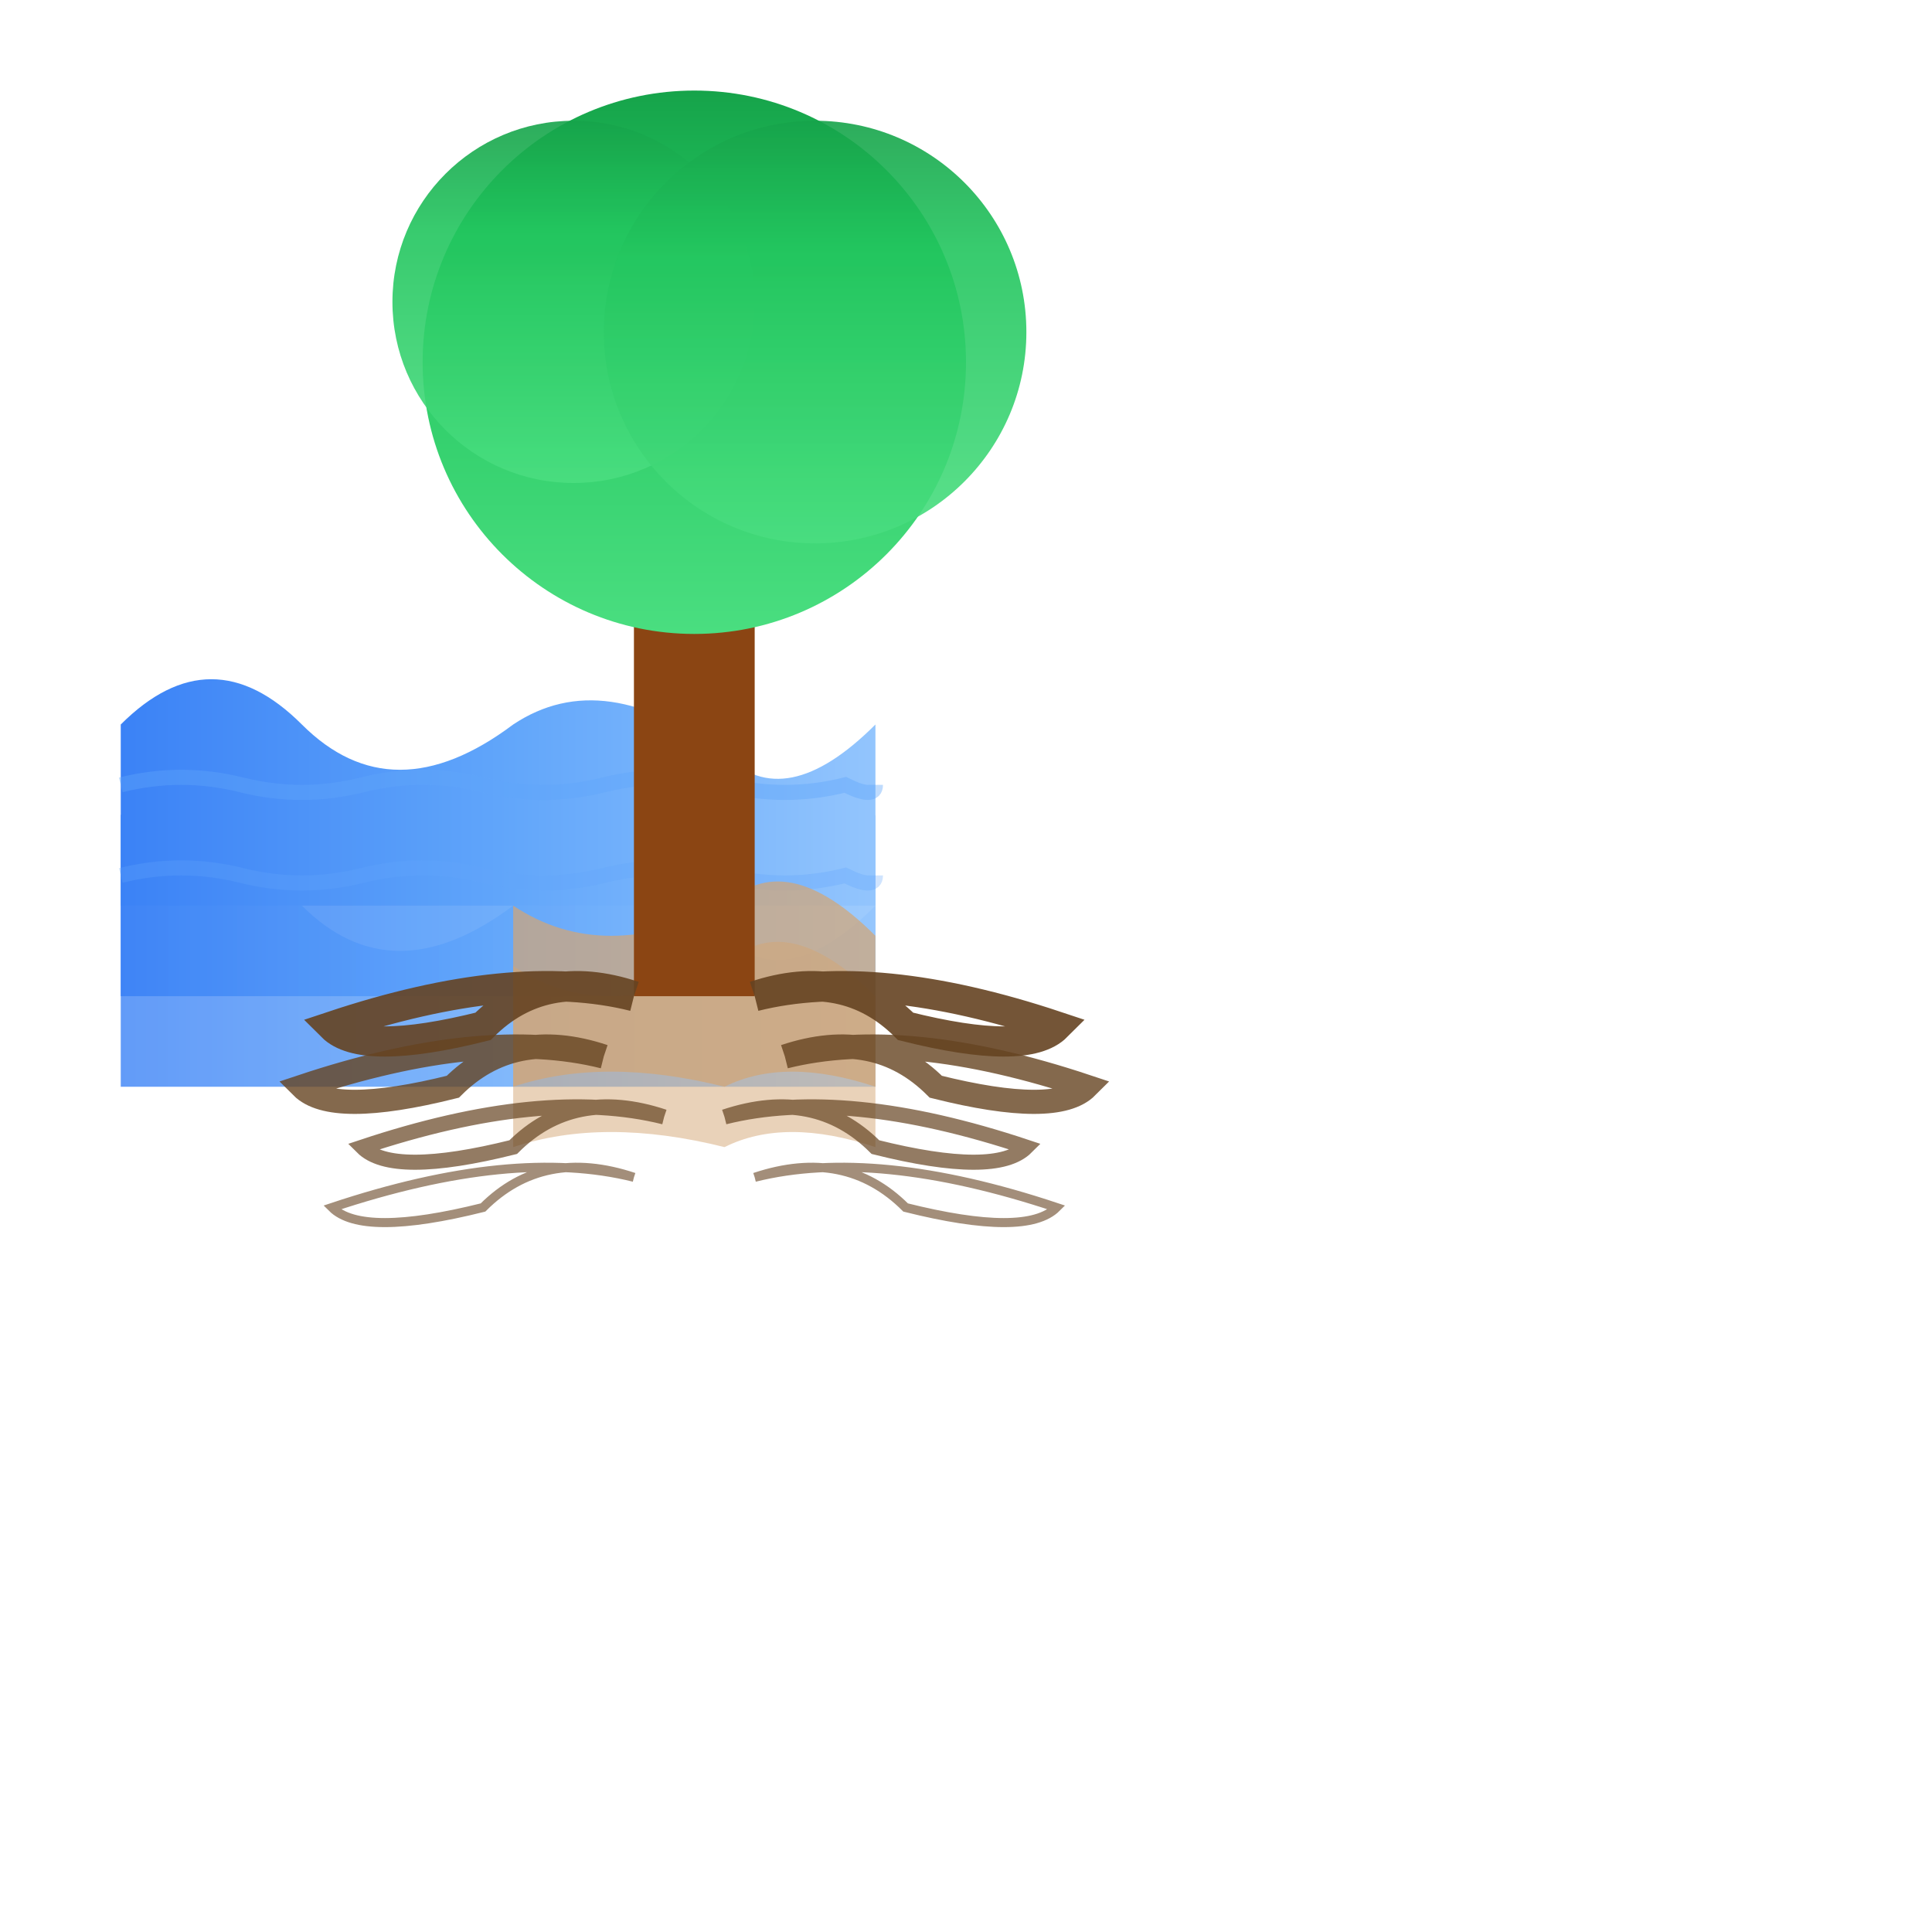
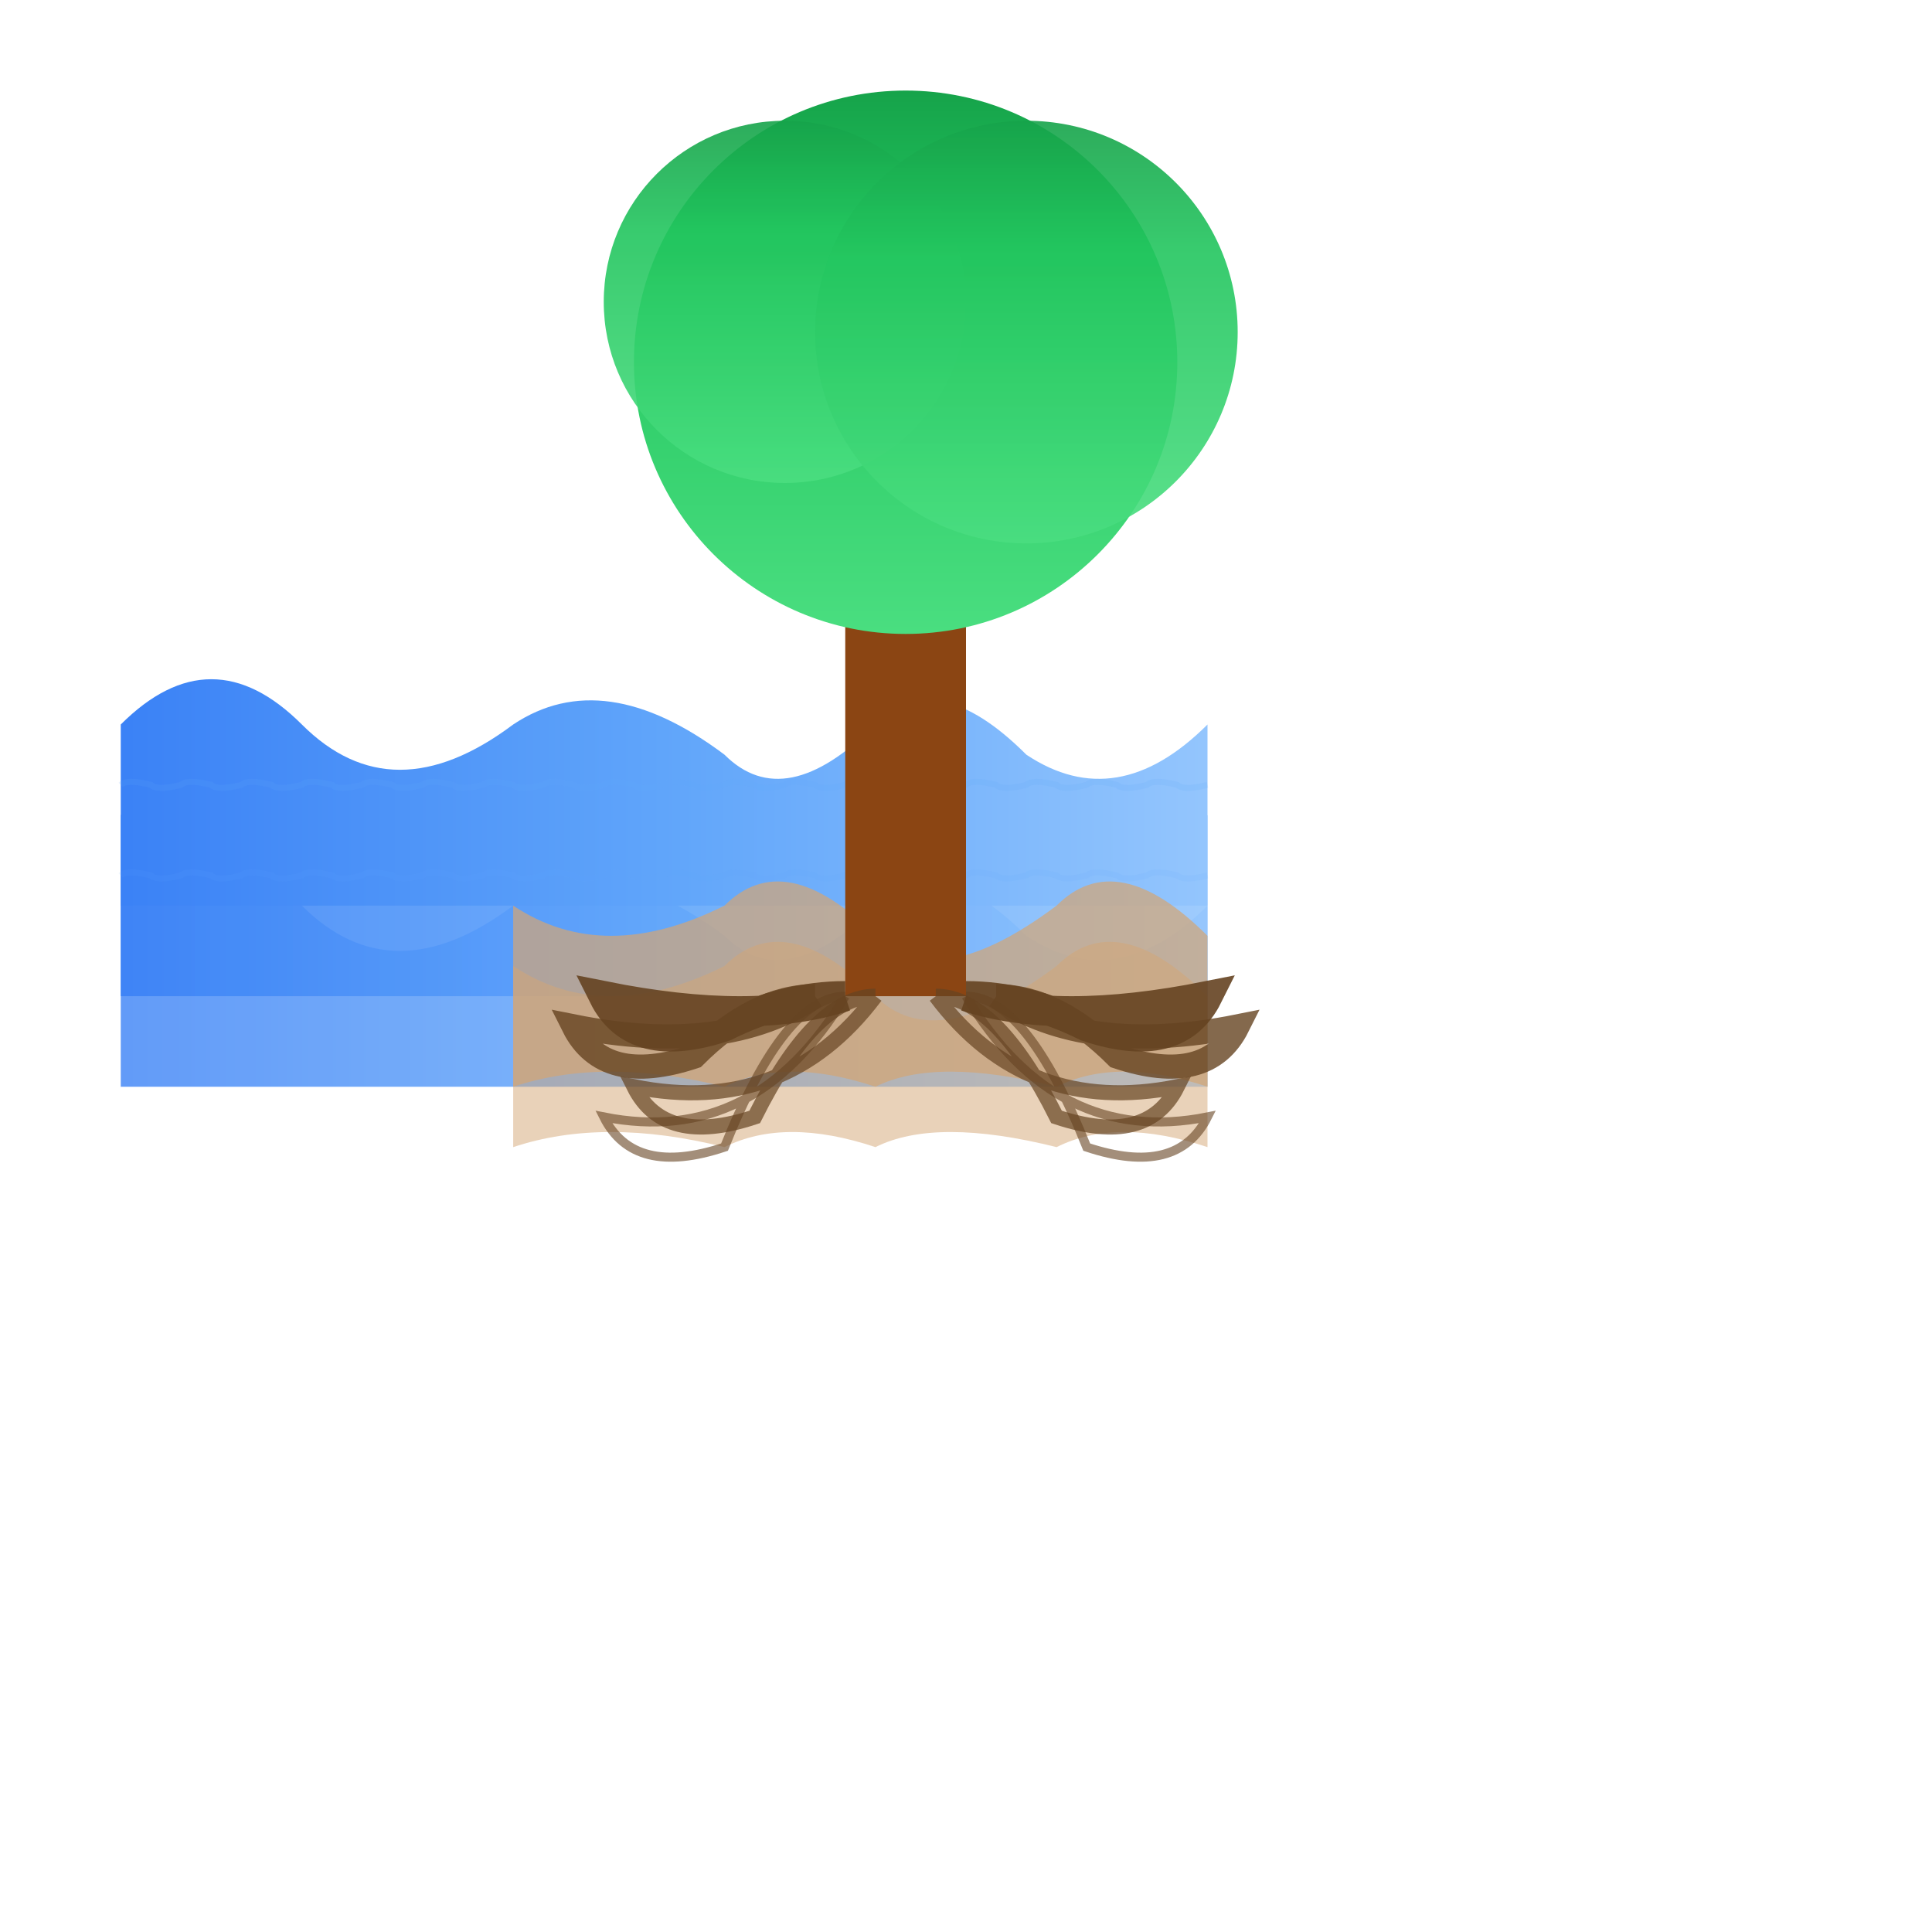
<svg xmlns="http://www.w3.org/2000/svg" viewBox="0 0 64 64">
  <defs>
    <linearGradient id="iconWaterGradient" x1="0%" y1="0%" x2="100%" y2="0%">
      <stop offset="0%" style="stop-color:#3B82F6;stop-opacity:1" />
      <stop offset="50%" style="stop-color:#60A5FA;stop-opacity:1" />
      <stop offset="100%" style="stop-color:#93C5FD;stop-opacity:1" />
    </linearGradient>
    <linearGradient id="iconTreeGradient" x1="0%" y1="0%" x2="0%" y2="100%">
      <stop offset="0%" style="stop-color:#16A34A;stop-opacity:1" />
      <stop offset="30%" style="stop-color:#22C55E;stop-opacity:1" />
      <stop offset="100%" style="stop-color:#4ADE80;stop-opacity:1" />
    </linearGradient>
  </defs>
-   <path d="M4,30 Q7,27 10,30 Q13,33 17,30 Q20,28 24,31 Q26,33 29,30 L29,36 L4,36 Z" fill="url(#iconWaterGradient)" opacity="0.8" />
-   <path d="M4,27 Q7,24 10,27 Q13,30 17,27 Q20,25 24,28 Q26,30 29,27 L29,33 L4,33 Z" fill="url(#iconWaterGradient)" opacity="0.9" />
-   <path d="M4,24 Q7,21 10,24 Q13,27 17,24 Q20,22 24,25 Q26,27 29,24 L29,30 L4,30 Z" fill="url(#iconWaterGradient)" opacity="1" />
-   <path d="M4,26 Q6,25.5 8,26 Q10,26.5 12,26 Q14,25.5 16,26 Q18,26.5 20,26 Q22,25.5 24,26 Q26,26.5 28,26 Q29,26.5 29,26" stroke="#60A5FA" stroke-width="0.5" fill="none" opacity="0.4" />
-   <path d="M4,29 Q6,28.5 8,29 Q10,29.5 12,29 Q14,28.5 16,29 Q18,29.5 20,29 Q22,28.5 24,29 Q26,29.5 28,29 Q29,29.5 29,29" stroke="#60A5FA" stroke-width="0.5" fill="none" opacity="0.3" />
-   <path d="M17,30 Q20,32 24,30 Q26,28 29,31 L29,36 Q26,35 24,36 Q20,35 17,36 Z" fill="#D4A574" opacity="0.7" />
-   <path d="M17,32 Q20,34 24,32 Q26,30 29,33 L29,38 Q26,37 24,38 Q20,37 17,38 Z" fill="#D4A574" opacity="0.5" />
-   <rect x="21" y="18" width="4" height="15" fill="#8B4513" />
-   <path d="M21,33 Q17,32 11,34 Q12,35 16,34 Q18,32 21,33" fill="none" stroke="#654321" stroke-width="1" opacity="0.9" />
-   <path d="M25,33 Q29,32 35,34 Q34,35 30,34 Q28,32 25,33" fill="none" stroke="#654321" stroke-width="1" opacity="0.9" />
-   <path d="M20,35 Q16,34 10,36 Q11,37 15,36 Q17,34 20,35" fill="none" stroke="#654321" stroke-width="0.8" opacity="0.8" />
-   <path d="M26,35 Q30,34 36,36 Q35,37 31,36 Q29,34 26,35" fill="none" stroke="#654321" stroke-width="0.8" opacity="0.8" />
-   <path d="M22,37 Q18,36 12,38 Q13,39 17,38 Q19,36 22,37" fill="none" stroke="#654321" stroke-width="0.5" opacity="0.7" />
-   <path d="M24,37 Q28,36 34,38 Q33,39 29,38 Q27,36 24,37" fill="none" stroke="#654321" stroke-width="0.5" opacity="0.7" />
-   <path d="M21,39 Q17,38 11,40 Q12,41 16,40 Q18,38 21,39" fill="none" stroke="#654321" stroke-width="0.3" opacity="0.6" />
-   <path d="M25,39 Q29,38 35,40 Q34,41 30,40 Q28,38 25,39" fill="none" stroke="#654321" stroke-width="0.3" opacity="0.6" />
-   <circle cx="23" cy="12" r="9" fill="url(#iconTreeGradient)" />
-   <circle cx="19" cy="10" r="6" fill="url(#iconTreeGradient)" opacity="0.9" />
-   <circle cx="27" cy="11" r="7" fill="url(#iconTreeGradient)" opacity="0.9" />
+   <path d="M4,30 Q7,27 10,30 Q13,33 17,30 Q20,28 24,31 Q26,33 29,30 Q31,28 34,31 Q37,33 40,30 L40,36 L4,36 Z" fill="url(#iconWaterGradient)" opacity="0.8" />
+   <path d="M4,27 Q7,24 10,27 Q13,30 17,27 Q20,25 24,28 Q26,30 29,27 Q31,25 34,28 Q37,30 40,27 L40,33 L4,33 Z" fill="url(#iconWaterGradient)" opacity="0.9" />
+   <path d="M4,24 Q7,21 10,24 Q13,27 17,24 Q20,22 24,25 Q26,27 29,24 Q31,22 34,25 Q37,27 40,24 L40,30 L4,30 Z" fill="url(#iconWaterGradient)" opacity="1" />
+   <path d="M4,26 Q4.2,25.8 5,26 Q5.2,26.2 6,26 Q6.2,25.8 7,26 Q7.2,26.2 8,26 Q8.2,25.8 9,26 Q9.2,26.2 10,26 Q10.2,25.8 11,26 Q11.2,26.2 12,26 Q12.2,25.8 13,26 Q13.2,26.2 14,26 Q14.2,25.8 15,26 Q15.2,26.2 16,26 Q16.2,25.8 17,26 Q17.2,26.2 18,26 Q18.2,25.8 19,26 Q19.2,26.2 20,26 Q20.2,25.8 21,26 Q21.2,26.2 22,26 Q22.2,25.8 23,26 Q23.2,26.2 24,26 Q24.2,25.8 25,26 Q25.2,26.2 26,26 Q26.2,25.8 27,26 Q27.2,26.2 28,26 Q28.2,25.8 29,26 Q29.2,26.2 30,26 Q30.2,25.8 31,26 Q31.2,26.2 32,26 Q32.2,25.8 33,26 Q33.2,26.2 34,26 Q34.2,25.8 35,26 Q35.2,26.2 36,26 Q36.2,25.8 37,26 Q37.2,26.2 38,26 Q38.2,25.8 39,26 Q39.2,26.2 40,26" stroke="#60A5FA" stroke-width="0.2" fill="none" opacity="0.15" />
+   <path d="M4,29 Q4.2,28.8 5,29 Q5.2,29.2 6,29 Q6.2,28.8 7,29 Q7.2,29.2 8,29 Q8.2,28.8 9,29 Q9.2,29.2 10,29 Q10.2,28.8 11,29 Q11.2,29.2 12,29 Q12.2,28.8 13,29 Q13.2,29.2 14,29 Q14.2,28.8 15,29 Q15.2,29.2 16,29 Q16.2,28.8 17,29 Q17.2,29.2 18,29 Q18.2,28.8 19,29 Q19.2,29.2 20,29 Q20.2,28.8 21,29 Q21.2,29.2 22,29 Q22.2,28.8 23,29 Q23.2,29.2 24,29 Q24.2,28.8 25,29 Q25.2,29.2 26,29 Q26.2,28.8 27,29 Q27.2,29.2 28,29 Q28.2,28.8 29,29 Q29.2,29.2 30,29 Q30.2,28.8 31,29 Q31.2,29.2 32,29 Q32.2,28.8 33,29 Q33.2,29.2 34,29 Q34.2,28.8 35,29 Q35.2,29.2 36,29 Q36.2,28.8 37,29 Q37.2,29.2 38,29 Q38.2,28.8 39,29 Q39.2,29.2 40,29" stroke="#60A5FA" stroke-width="0.2" fill="none" opacity="0.1" />
+   <path d="M17,30 Q20,32 24,30 Q26,28 29,31 Q31,33 35,30 Q37,28 40,31 L40,36 Q37,35 35,36 Q31,35 29,36 Q26,35 24,36 Q20,35 17,36 Z" fill="#D4A574" opacity="0.7" />
+   <path d="M17,32 Q20,34 24,32 Q26,30 29,33 Q31,35 35,32 Q37,30 40,33 L40,38 Q37,37 35,38 Q31,37 29,38 Q26,37 24,38 Q20,37 17,38 Z" fill="#D4A574" opacity="0.5" />
+   <rect x="28" y="18" width="4" height="15" fill="#8B4513" />
+   <path d="M28,33 Q25,34 20,33 Q21,35 24,34 Q26,33 28,33" fill="none" stroke="#654321" stroke-width="1" opacity="0.9" />
+   <path d="M32,33 Q35,34 40,33 Q39,35 36,34 Q34,33 32,33" fill="none" stroke="#654321" stroke-width="1" opacity="0.9" />
+   <path d="M27,33 Q24,35 19,34 Q20,36 23,35 Q25,33 27,33" fill="none" stroke="#654321" stroke-width="0.8" opacity="0.8" />
+   <path d="M33,33 Q36,35 41,34 Q40,36 37,35 Q35,33 33,33" fill="none" stroke="#654321" stroke-width="0.8" opacity="0.8" />
+   <path d="M29,33 Q26,37 21,36 Q22,38 25,37 Q27,33 29,33" fill="none" stroke="#654321" stroke-width="0.5" opacity="0.7" />
+   <path d="M31,33 Q34,37 39,36 Q38,38 35,37 Q33,33 31,33" fill="none" stroke="#654321" stroke-width="0.5" opacity="0.7" />
+   <path d="M28,33 Q25,38 20,37 Q21,39 24,38 Q26,33 28,33" fill="none" stroke="#654321" stroke-width="0.3" opacity="0.6" />
+   <path d="M32,33 Q35,38 40,37 Q39,39 36,38 Q34,33 32,33" fill="none" stroke="#654321" stroke-width="0.3" opacity="0.6" />
+   <circle cx="30" cy="12" r="9" fill="url(#iconTreeGradient)" />
+   <circle cx="26" cy="10" r="6" fill="url(#iconTreeGradient)" opacity="0.9" />
+   <circle cx="34" cy="11" r="7" fill="url(#iconTreeGradient)" opacity="0.9" />
</svg>
